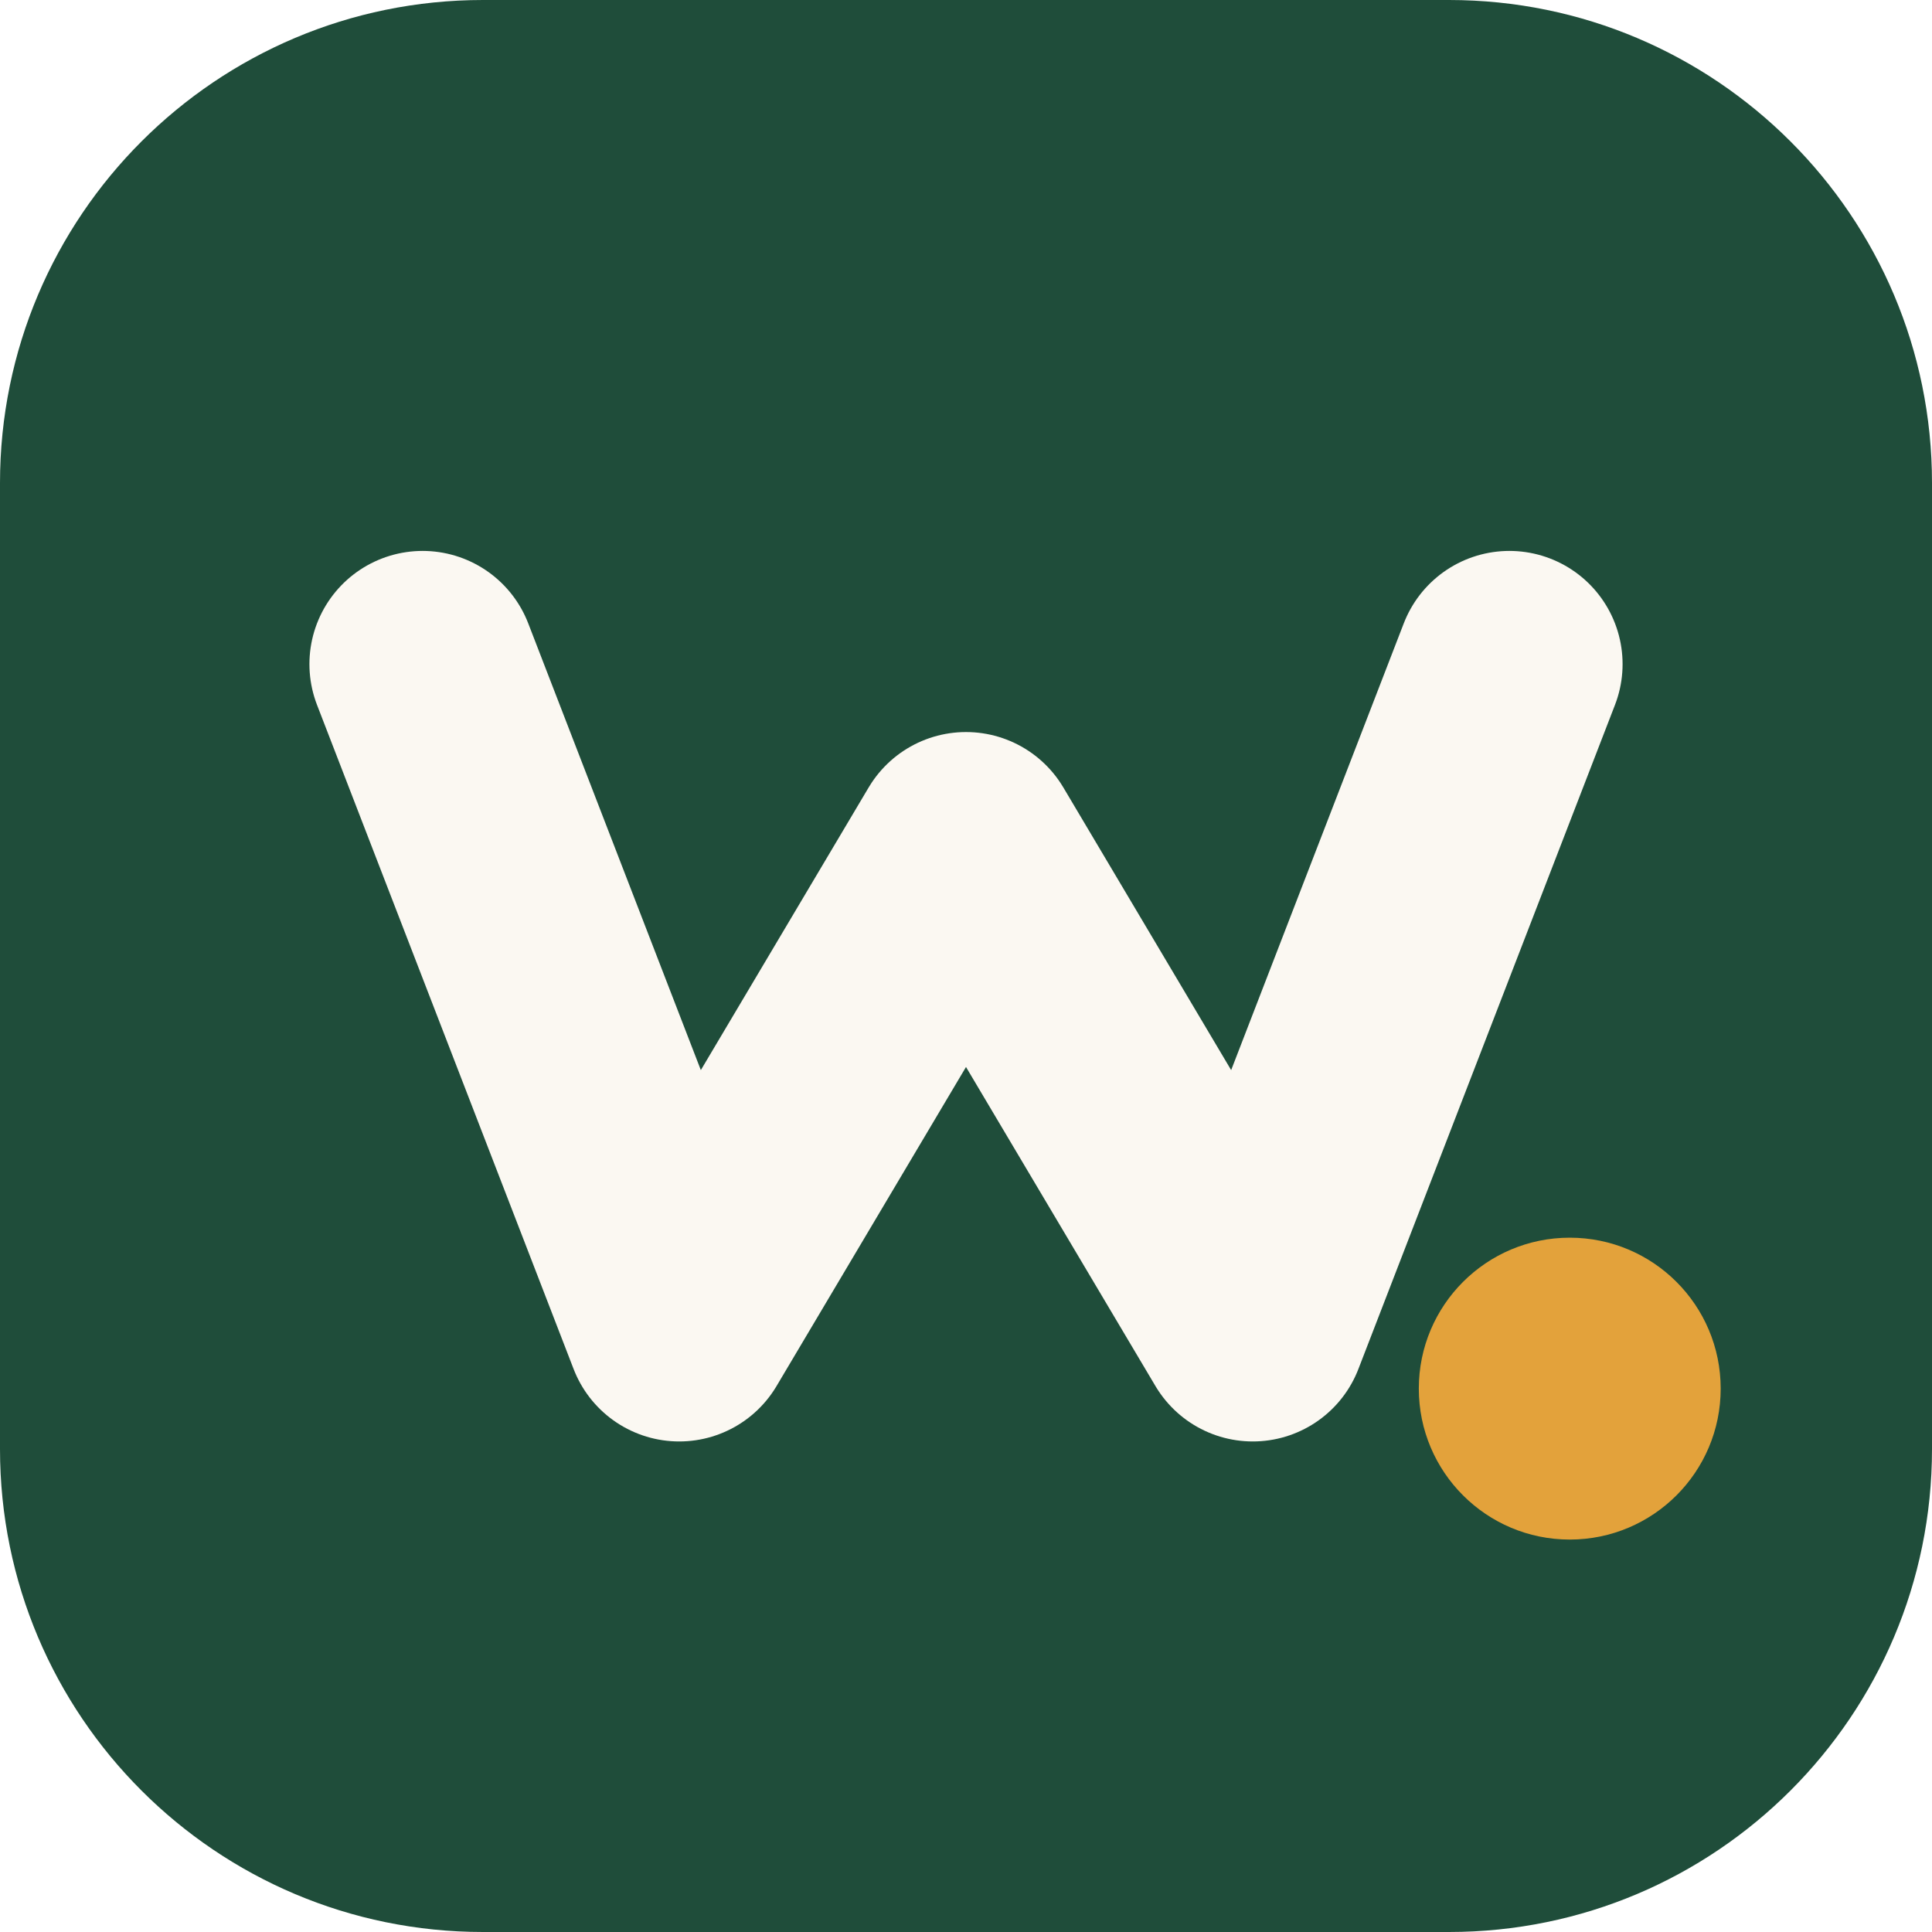
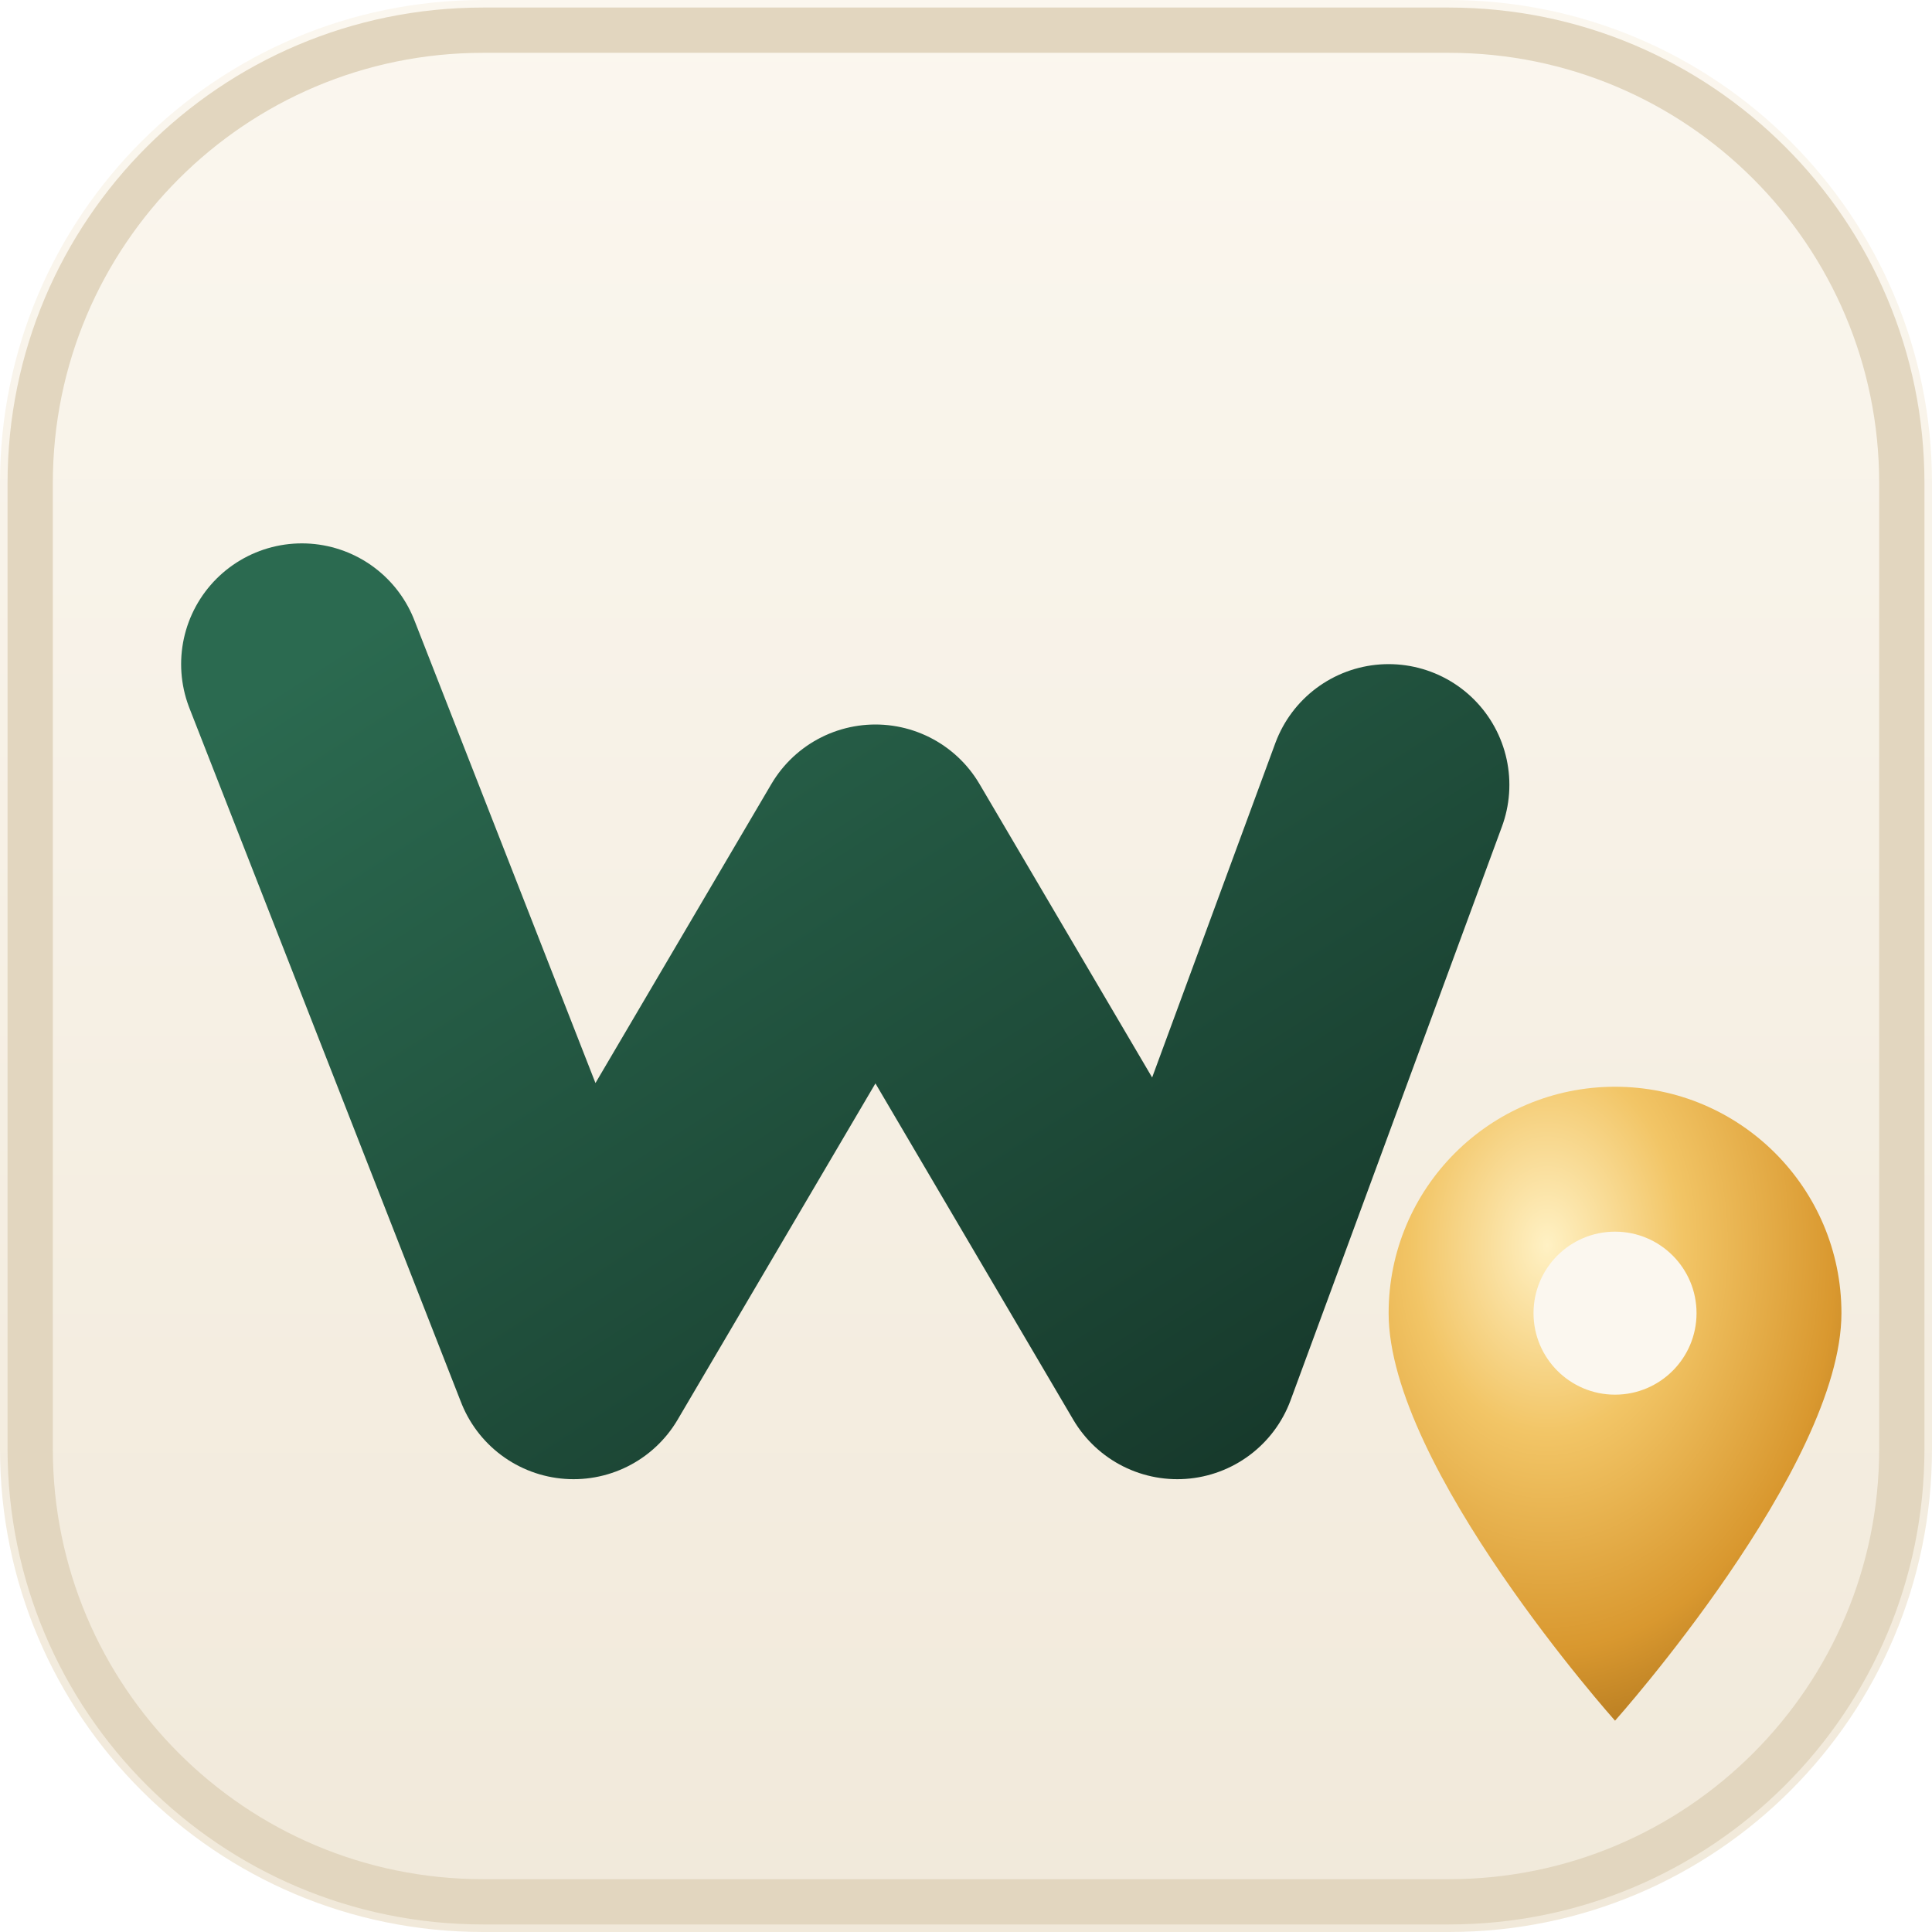
<svg xmlns="http://www.w3.org/2000/svg" viewBox="0 0 64 64">
-   <rect width="64" height="64" rx="16" fill="#1F4D3A" />
-   <path d="M14 22 L22.5 44 L32 28 L41.5 44 L50 22" fill="none" stroke="#FBF8F2" stroke-width="7.5" stroke-linecap="round" stroke-linejoin="round" />
-   <circle cx="52" cy="46" r="5" fill="#E3A23B" />
+   <defs>
+     <linearGradient id="bg" x1="0" y1="0" x2="0" y2="1">
+       <stop offset="0" stop-color="#FBF7EF" />
+       <stop offset="1" stop-color="#F1E9DA" />
+     </linearGradient>
+     <linearGradient id="ink" x1="0" y1="0" x2="1" y2="1">
+       <stop offset="0" stop-color="#2B6A50" />
+       <stop offset="1" stop-color="#173A2C" />
+     </linearGradient>
+     <radialGradient id="gold" cx="0.35" cy="0.25" r="0.85">
+       <stop offset="0" stop-color="#FFF1C4" />
+       <stop offset="0.35" stop-color="#F2C566" />
+       <stop offset="0.75" stop-color="#D9982F" />
+       <stop offset="1" stop-color="#A9711C" />
+     </radialGradient>
+   </defs>
+   <rect width="64" height="64" rx="16" fill="url(#bg)" />
+   <rect x="1" y="1" width="62" height="62" rx="15" fill="none" stroke="#E2D6BF" stroke-width="1.5" />
+   <path d="M10 22 L19 45 L29 28 L39 45 L46 26" fill="none" stroke="url(#ink)" stroke-width="8" stroke-linecap="round" stroke-linejoin="round" />
+   <path d="M53.5 57 C53.5 57 46 48.6 46 43.5 A7.5 7.5 0 1 1 61 43.5 C61 48.6 53.5 57 53.5 57 Z" fill="url(#gold)" />
+   <circle cx="53.5" cy="43.5" r="2.7" fill="#FBF7EF" />
</svg>
